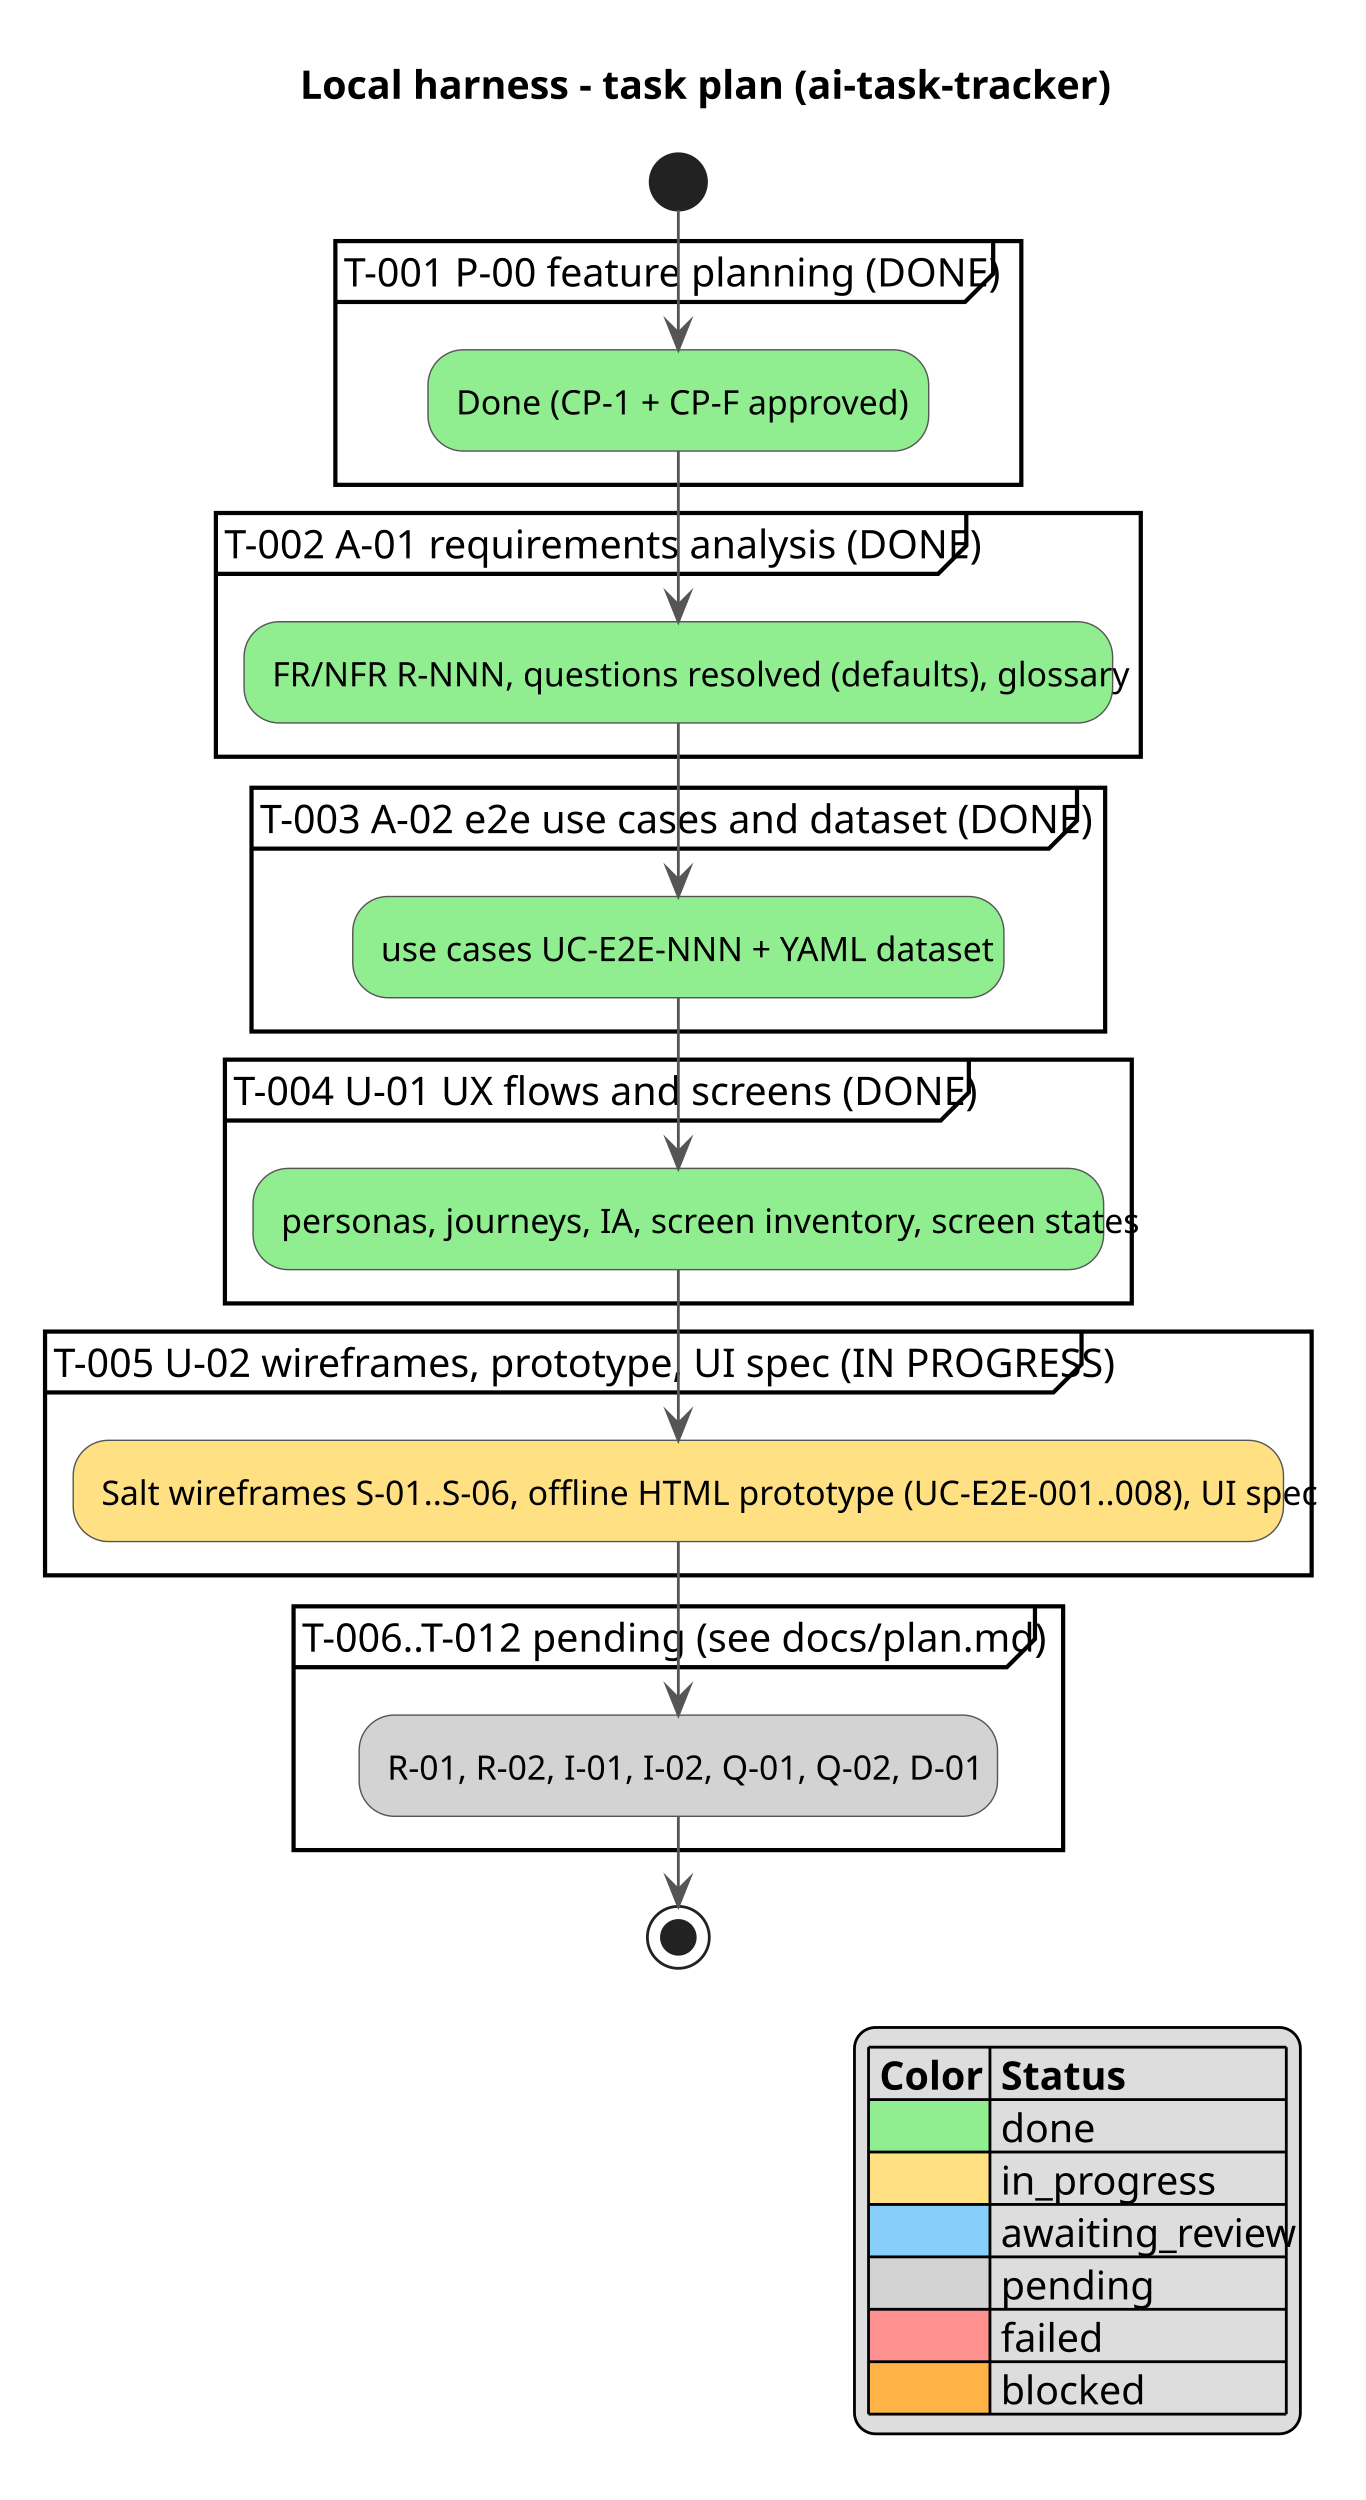
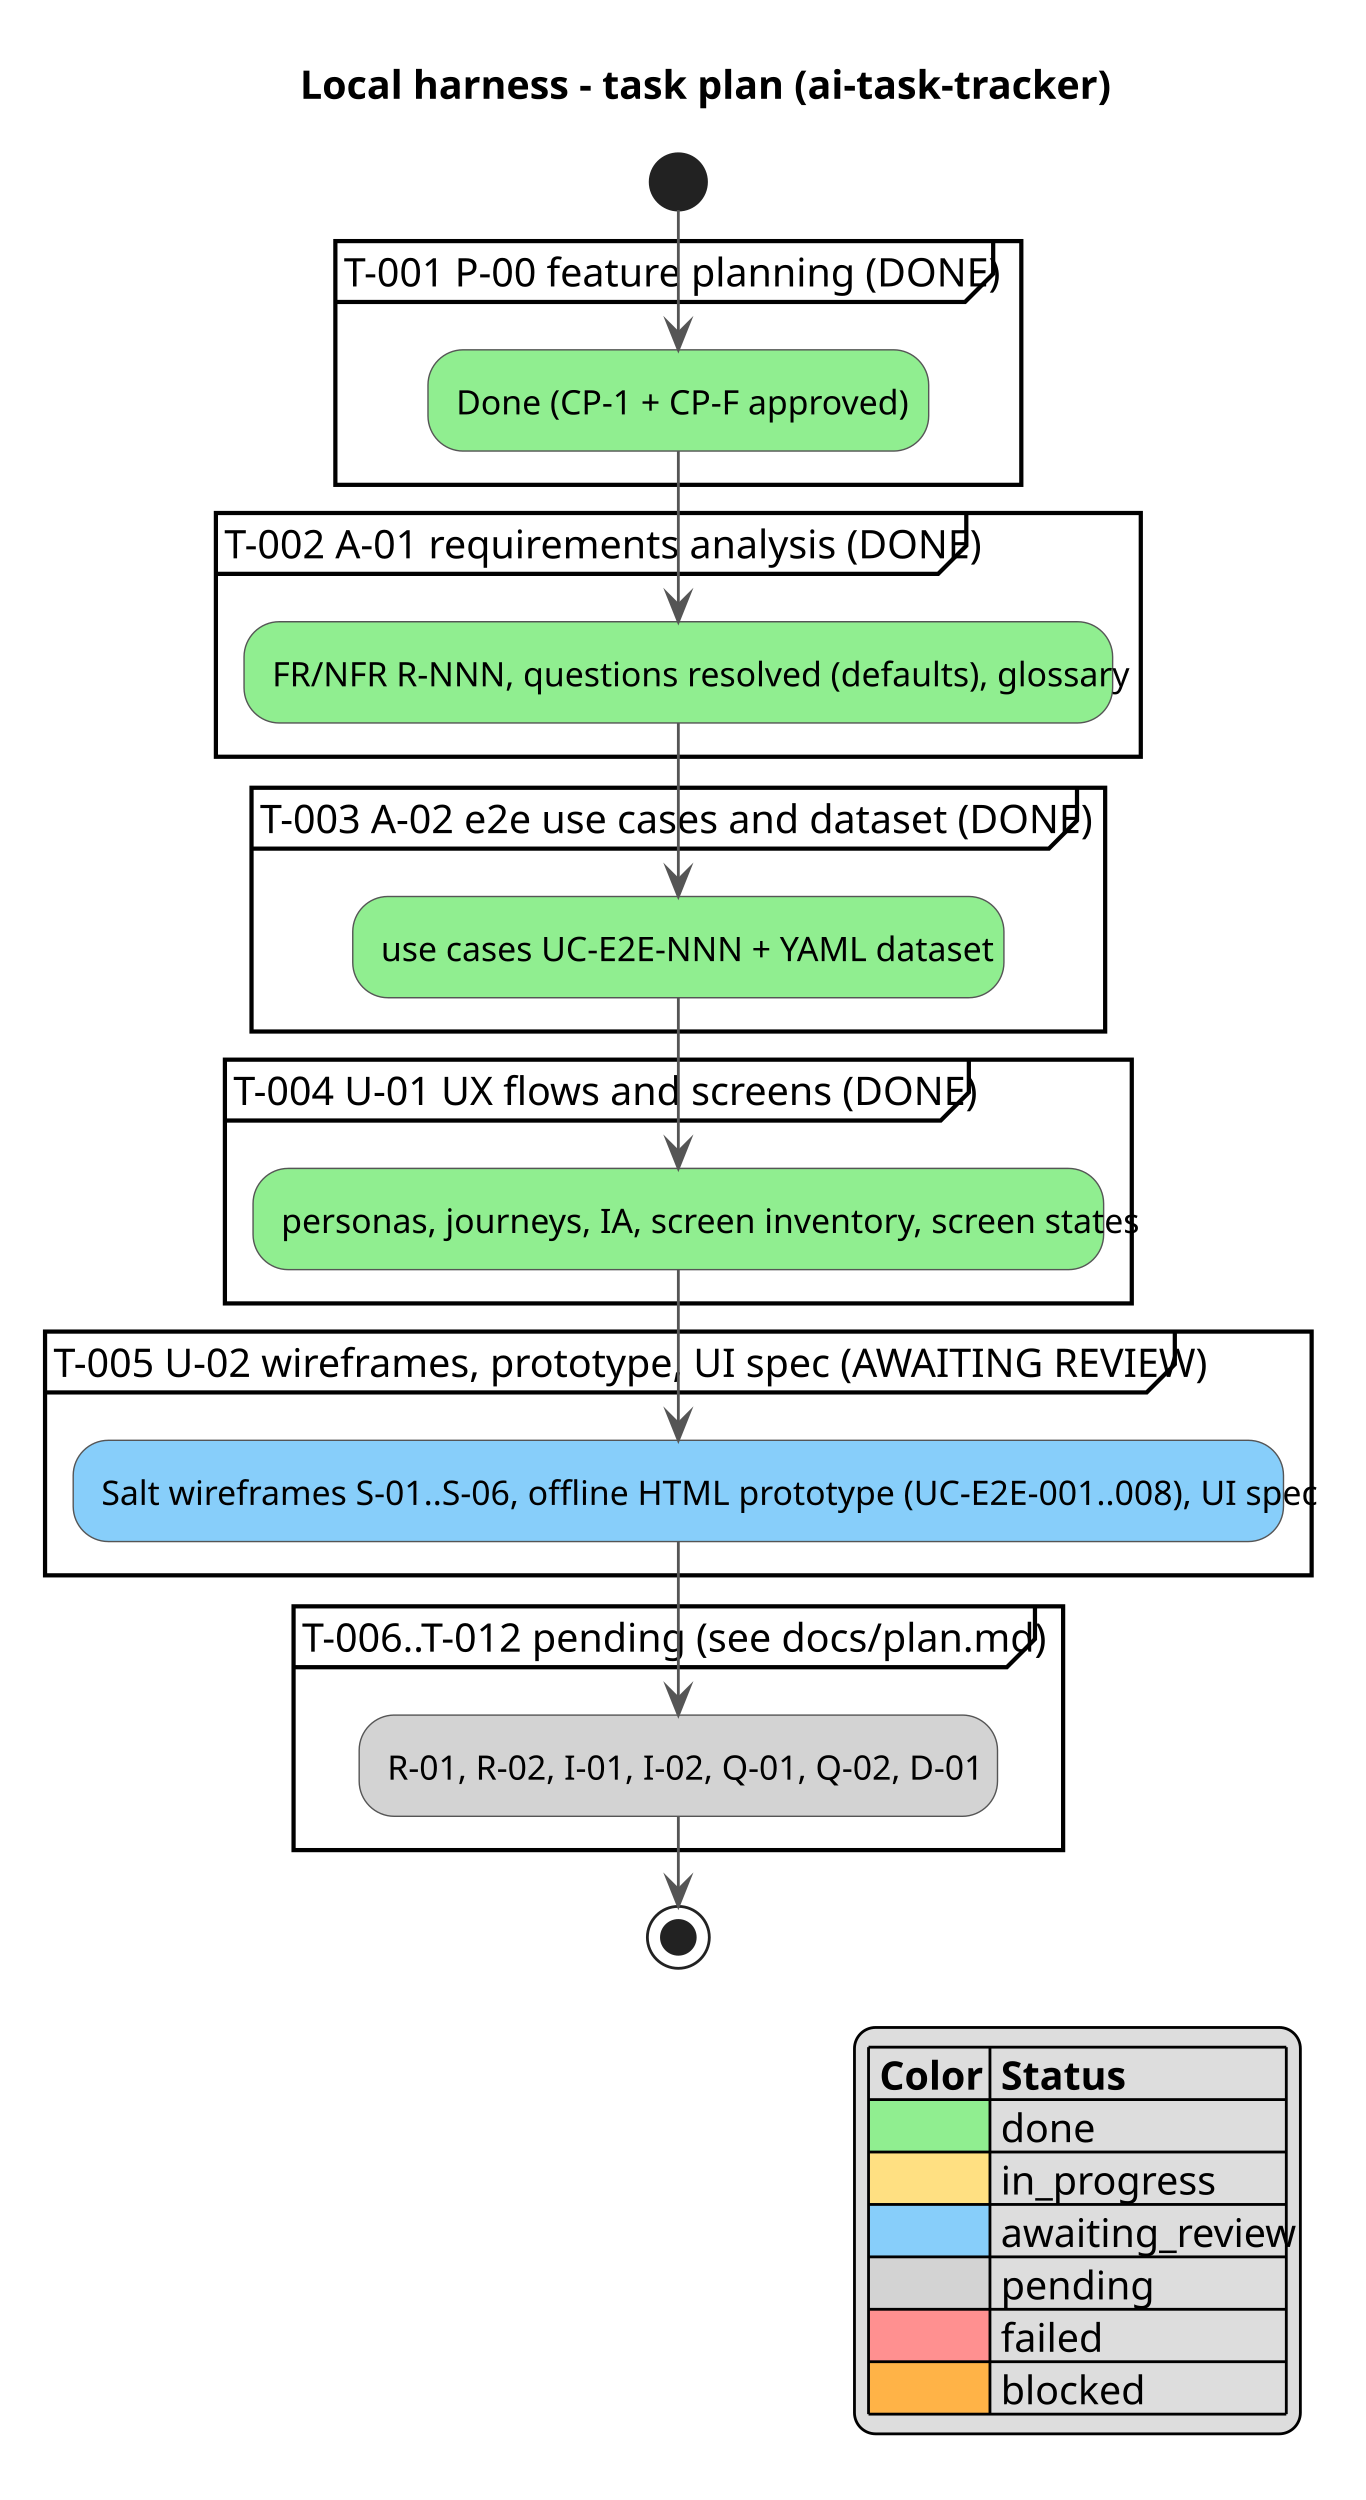
<svg xmlns="http://www.w3.org/2000/svg" contentStyleType="text/css" data-diagram-type="ACTIVITY" height="888px" preserveAspectRatio="none" style="width:485px;height:888px;background:#FFFFFF;" version="1.1" viewBox="0 0 485 888" width="485px" zoomAndPan="magnify">
  <defs />
  <g>
    <g class="title" data-source-line="5">
      <text fill="#000000" font-family="Segoe UI" font-size="14" font-weight="700" lengthAdjust="spacing" textLength="270.826" x="106.533" y="35.107">Local harness - task plan (ai-task-tracker)</text>
    </g>
    <ellipse cx="240.946" cy="64.621" fill="#222222" rx="10" ry="10" style="stroke:#222222;stroke-width:1;" />
    <rect fill="none" height="86.582" style="stroke:#000000;stroke-width:1.5;" width="243.651" x="119.121" y="85.635" />
    <path d="M352.772,85.635 L352.772,97.256 L342.772,107.256 L119.121,107.256" fill="none" style="stroke:#000000;stroke-width:1.5;" />
    <text fill="#000000" font-family="Segoe UI" font-size="14" lengthAdjust="spacing" textLength="223.651" x="122.121" y="101.742">T-001 P-00 feature planning (DONE)</text>
    <rect fill="#90EE90" height="35.961" rx="12.5" ry="12.5" style="stroke:#555555;stroke-width:0.5;" width="177.846" x="152.023" y="124.256" />
    <text fill="#000000" font-family="Segoe UI" font-size="12" lengthAdjust="spacing" textLength="157.846" x="162.023" y="147.205">Done (CP-1 + CP-F approved)</text>
    <rect fill="none" height="86.582" style="stroke:#000000;stroke-width:1.5;" width="328.522" x="76.686" y="182.217" />
    <path d="M343.225,182.217 L343.225,193.838 L333.225,203.838 L76.686,203.838" fill="none" style="stroke:#000000;stroke-width:1.5;" />
    <text fill="#000000" font-family="Segoe UI" font-size="14" lengthAdjust="spacing" textLength="256.539" x="79.686" y="198.324">T-002 A-01 requirements analysis (DONE)</text>
    <rect fill="#90EE90" height="35.961" rx="12.5" ry="12.5" style="stroke:#555555;stroke-width:0.5;" width="308.522" x="86.686" y="220.838" />
    <text fill="#000000" font-family="Segoe UI" font-size="12" lengthAdjust="spacing" textLength="288.522" x="96.686" y="243.787">FR/NFR R-NNN, questions resolved (defaults), glossary</text>
    <rect fill="none" height="86.582" style="stroke:#000000;stroke-width:1.5;" width="303.213" x="89.34" y="279.812" />
    <path d="M382.553,279.812 L382.553,291.434 L372.553,301.434 L89.34,301.434" fill="none" style="stroke:#000000;stroke-width:1.5;" />
    <text fill="#000000" font-family="Segoe UI" font-size="14" lengthAdjust="spacing" textLength="283.213" x="92.34" y="295.92">T-003 A-02 e2e use cases and dataset (DONE)</text>
    <rect fill="#90EE90" height="35.961" rx="12.5" ry="12.5" style="stroke:#555555;stroke-width:0.5;" width="231.295" x="125.299" y="318.434" />
    <text fill="#000000" font-family="Segoe UI" font-size="12" lengthAdjust="spacing" textLength="211.295" x="135.299" y="341.383">use cases UC-E2E-NNN + YAML dataset</text>
    <rect fill="none" height="86.582" style="stroke:#000000;stroke-width:1.5;" width="322.123" x="79.885" y="376.394" />
    <path d="M344.134,376.394 L344.134,388.016 L334.134,398.016 L79.885,398.016" fill="none" style="stroke:#000000;stroke-width:1.5;" />
    <text fill="#000000" font-family="Segoe UI" font-size="14" lengthAdjust="spacing" textLength="254.249" x="82.885" y="392.502">T-004 U-01 UX flows and screens (DONE)</text>
    <rect fill="#90EE90" height="35.961" rx="12.5" ry="12.5" style="stroke:#555555;stroke-width:0.5;" width="302.123" x="89.885" y="415.016" />
    <text fill="#000000" font-family="Segoe UI" font-size="12" lengthAdjust="spacing" textLength="282.123" x="99.885" y="437.965">personas, journeys, IA, screen inventory, screen states</text>
    <rect fill="none" height="86.582" style="stroke:#000000;stroke-width:1.5;" width="449.893" x="16" y="472.977" />
-     <path d="M384.162,472.977 L384.162,484.598 L374.162,494.598 L16,494.598" fill="none" style="stroke:#000000;stroke-width:1.5;" />
-     <text fill="#000000" font-family="Segoe UI" font-size="14" lengthAdjust="spacing" textLength="358.162" x="19" y="489.084">T-005 U-02 wireframes, prototype, UI spec (IN PROGRESS)</text>
-     <rect fill="#FFE082" height="35.961" rx="12.5" ry="12.5" style="stroke:#555555;stroke-width:0.5;" width="429.893" x="26" y="511.598" />
+     <path d="M417.296,472.977 L417.296,484.598 L407.296,494.598 L16,494.598" fill="none" style="stroke:#000000;stroke-width:1.5;" />
+     <text fill="#000000" font-family="Segoe UI" font-size="14" lengthAdjust="spacing" textLength="391.296" x="19" y="489.084">T-005 U-02 wireframes, prototype, UI spec (AWAITING REVIEW)</text>
+     <rect fill="#87CEFA" height="35.961" rx="12.5" ry="12.5" style="stroke:#555555;stroke-width:0.5;" width="429.893" x="26" y="511.598" />
    <text fill="#000000" font-family="Segoe UI" font-size="12" lengthAdjust="spacing" textLength="409.893" x="36" y="534.547">Salt wireframes S-01..S-06, offline HTML prototype (UC-E2E-001..008), UI spec</text>
    <rect fill="none" height="86.582" style="stroke:#000000;stroke-width:1.5;" width="273.347" x="104.273" y="570.572" />
    <path d="M367.62,570.572 L367.62,582.193 L357.62,592.193 L104.273,592.193" fill="none" style="stroke:#000000;stroke-width:1.5;" />
    <text fill="#000000" font-family="Segoe UI" font-size="14" lengthAdjust="spacing" textLength="253.347" x="107.273" y="586.68">T-006..T-012 pending (see docs/plan.md)</text>
    <rect fill="#D3D3D3" height="35.961" rx="12.5" ry="12.5" style="stroke:#555555;stroke-width:0.5;" width="226.736" x="127.578" y="609.193" />
    <text fill="#000000" font-family="Segoe UI" font-size="12" lengthAdjust="spacing" textLength="206.736" x="137.578" y="632.143">R-01, R-02, I-01, I-02, Q-01, Q-02, D-01</text>
    <ellipse cx="240.946" cy="688.154" fill="none" rx="11" ry="11" style="stroke:#222222;stroke-width:1;" />
    <ellipse cx="240.946" cy="688.154" fill="#222222" rx="6" ry="6" style="stroke:#222222;stroke-width:1;" />
    <line style="stroke:#555555;stroke-width:1;" x1="240.946" x2="240.946" y1="74.621" y2="124.256" />
    <polygon fill="#555555" points="236.946,114.256,240.946,124.256,244.946,114.256,240.946,118.256" style="stroke:#555555;stroke-width:1;stroke-linejoin:miter;stroke-miterlimit:10;" />
    <line style="stroke:#555555;stroke-width:1;" x1="240.946" x2="240.946" y1="160.217" y2="220.838" />
    <polygon fill="#555555" points="236.946,210.838,240.946,220.838,244.946,210.838,240.946,214.838" style="stroke:#555555;stroke-width:1;stroke-linejoin:miter;stroke-miterlimit:10;" />
    <line style="stroke:#555555;stroke-width:1;" x1="240.946" x2="240.946" y1="256.799" y2="318.434" />
    <polygon fill="#555555" points="236.946,308.434,240.946,318.434,244.946,308.434,240.946,312.434" style="stroke:#555555;stroke-width:1;stroke-linejoin:miter;stroke-miterlimit:10;" />
    <line style="stroke:#555555;stroke-width:1;" x1="240.946" x2="240.946" y1="354.394" y2="415.016" />
    <polygon fill="#555555" points="236.946,405.016,240.946,415.016,244.946,405.016,240.946,409.016" style="stroke:#555555;stroke-width:1;stroke-linejoin:miter;stroke-miterlimit:10;" />
    <line style="stroke:#555555;stroke-width:1;" x1="240.946" x2="240.946" y1="450.977" y2="511.598" />
    <polygon fill="#555555" points="236.946,501.598,240.946,511.598,244.946,501.598,240.946,505.598" style="stroke:#555555;stroke-width:1;stroke-linejoin:miter;stroke-miterlimit:10;" />
    <line style="stroke:#555555;stroke-width:1;" x1="240.946" x2="240.946" y1="547.559" y2="609.193" />
    <polygon fill="#555555" points="236.946,599.193,240.946,609.193,244.946,599.193,240.946,603.193" style="stroke:#555555;stroke-width:1;stroke-linejoin:miter;stroke-miterlimit:10;" />
    <line style="stroke:#555555;stroke-width:1;" x1="240.946" x2="240.946" y1="645.154" y2="677.154" />
    <polygon fill="#555555" points="236.946,667.154,240.946,677.154,244.946,667.154,240.946,671.154" style="stroke:#555555;stroke-width:1;stroke-linejoin:miter;stroke-miterlimit:10;" />
    <g class="legend" data-source-line="28">
      <rect fill="#DDDDDD" height="144.348" rx="7.5" ry="7.5" style="stroke:#000000;stroke-width:1;" width="158.388" x="303.505" y="720.154" />
      <text fill="#000000" font-family="Segoe UI" font-size="14" font-weight="700" lengthAdjust="spacing" textLength="35.403" x="312.367" y="742.262">Color</text>
      <text fill="#000000" font-family="Segoe UI" font-size="14" font-weight="700" lengthAdjust="spacing" textLength="40.906" x="355.495" y="742.262">Status</text>
      <rect fill="#90EE90" height="18.621" style="stroke:none;stroke-width:1;" width="43.128" x="308.505" y="745.775" />
      <text fill="#000000" font-family="Segoe UI" font-size="14" lengthAdjust="spacing" textLength="3.835" x="308.505" y="760.883"> </text>
      <text fill="#000000" font-family="Segoe UI" font-size="14" lengthAdjust="spacing" textLength="31.691" x="355.468" y="760.883">done</text>
      <rect fill="#FFE082" height="18.621" style="stroke:none;stroke-width:1;" width="43.128" x="308.505" y="764.396" />
      <text fill="#000000" font-family="Segoe UI" font-size="14" lengthAdjust="spacing" textLength="3.835" x="308.505" y="779.504"> </text>
      <text fill="#000000" font-family="Segoe UI" font-size="14" lengthAdjust="spacing" textLength="70.738" x="355.468" y="779.504">in_progress</text>
      <rect fill="#87CEFA" height="18.621" style="stroke:none;stroke-width:1;" width="43.128" x="308.505" y="783.018" />
      <text fill="#000000" font-family="Segoe UI" font-size="14" lengthAdjust="spacing" textLength="3.835" x="308.505" y="798.125"> </text>
      <text fill="#000000" font-family="Segoe UI" font-size="14" lengthAdjust="spacing" textLength="97.59" x="355.468" y="798.125">awaiting_review</text>
      <rect fill="#D3D3D3" height="18.621" style="stroke:none;stroke-width:1;" width="43.128" x="308.505" y="801.639" />
      <text fill="#000000" font-family="Segoe UI" font-size="14" lengthAdjust="spacing" textLength="3.835" x="308.505" y="816.746"> </text>
      <text fill="#000000" font-family="Segoe UI" font-size="14" lengthAdjust="spacing" textLength="51.276" x="355.468" y="816.746">pending</text>
      <rect fill="#FF9090" height="18.621" style="stroke:none;stroke-width:1;" width="43.128" x="308.505" y="820.26" />
      <text fill="#000000" font-family="Segoe UI" font-size="14" lengthAdjust="spacing" textLength="3.835" x="308.505" y="835.367"> </text>
      <text fill="#000000" font-family="Segoe UI" font-size="14" lengthAdjust="spacing" textLength="33.852" x="355.468" y="835.367">failed</text>
      <rect fill="#FFB347" height="18.621" style="stroke:none;stroke-width:1;" width="43.128" x="308.505" y="838.881" />
      <text fill="#000000" font-family="Segoe UI" font-size="14" lengthAdjust="spacing" textLength="3.835" x="308.505" y="853.988"> </text>
      <text fill="#000000" font-family="Segoe UI" font-size="14" lengthAdjust="spacing" textLength="48.815" x="355.468" y="853.988">blocked</text>
      <line style="stroke:#000000;stroke-width:1;" x1="308.505" x2="456.893" y1="727.154" y2="727.154" />
      <line style="stroke:#000000;stroke-width:1;" x1="308.505" x2="456.893" y1="745.775" y2="745.775" />
      <line style="stroke:#000000;stroke-width:1;" x1="308.505" x2="456.893" y1="764.396" y2="764.396" />
      <line style="stroke:#000000;stroke-width:1;" x1="308.505" x2="456.893" y1="783.018" y2="783.018" />
      <line style="stroke:#000000;stroke-width:1;" x1="308.505" x2="456.893" y1="801.639" y2="801.639" />
      <line style="stroke:#000000;stroke-width:1;" x1="308.505" x2="456.893" y1="820.26" y2="820.26" />
      <line style="stroke:#000000;stroke-width:1;" x1="308.505" x2="456.893" y1="838.881" y2="838.881" />
      <line style="stroke:#000000;stroke-width:1;" x1="308.505" x2="456.893" y1="857.502" y2="857.502" />
      <line style="stroke:#000000;stroke-width:1;" x1="308.505" x2="308.505" y1="727.154" y2="857.502" />
      <line style="stroke:#000000;stroke-width:1;" x1="351.633" x2="351.633" y1="727.154" y2="857.502" />
      <line style="stroke:#000000;stroke-width:1;" x1="456.893" x2="456.893" y1="727.154" y2="857.502" />
    </g>
  </g>
</svg>
